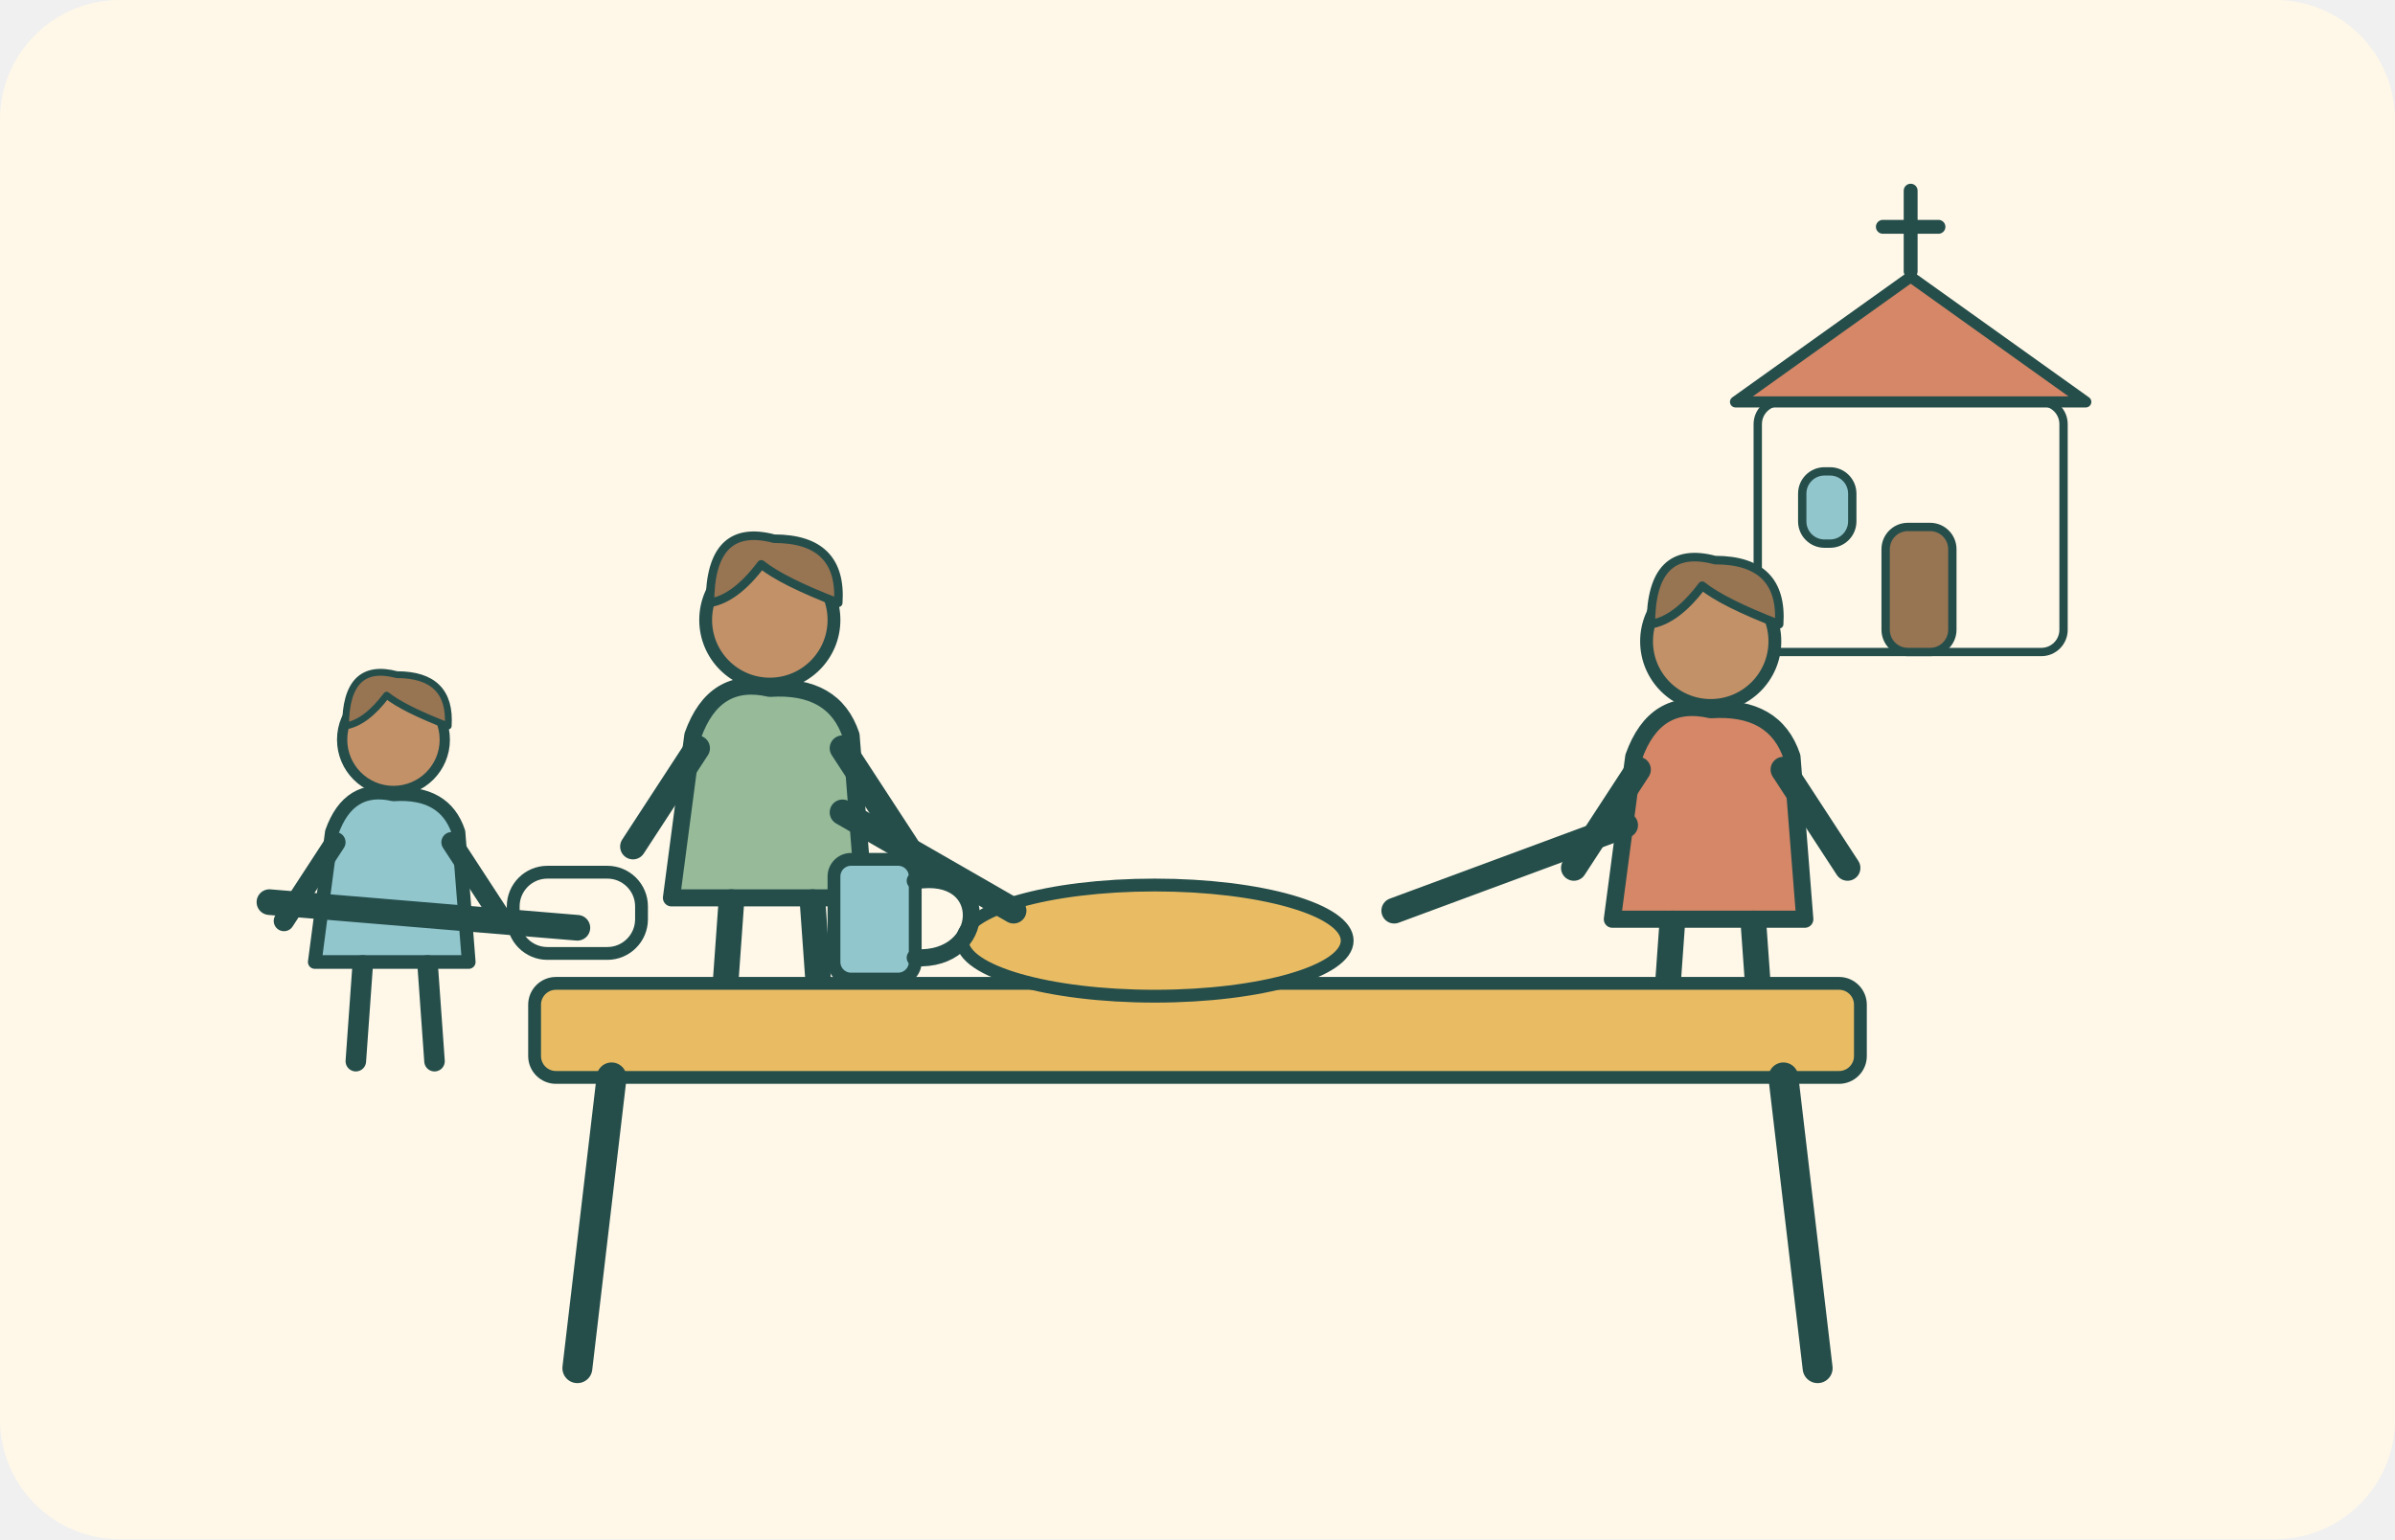
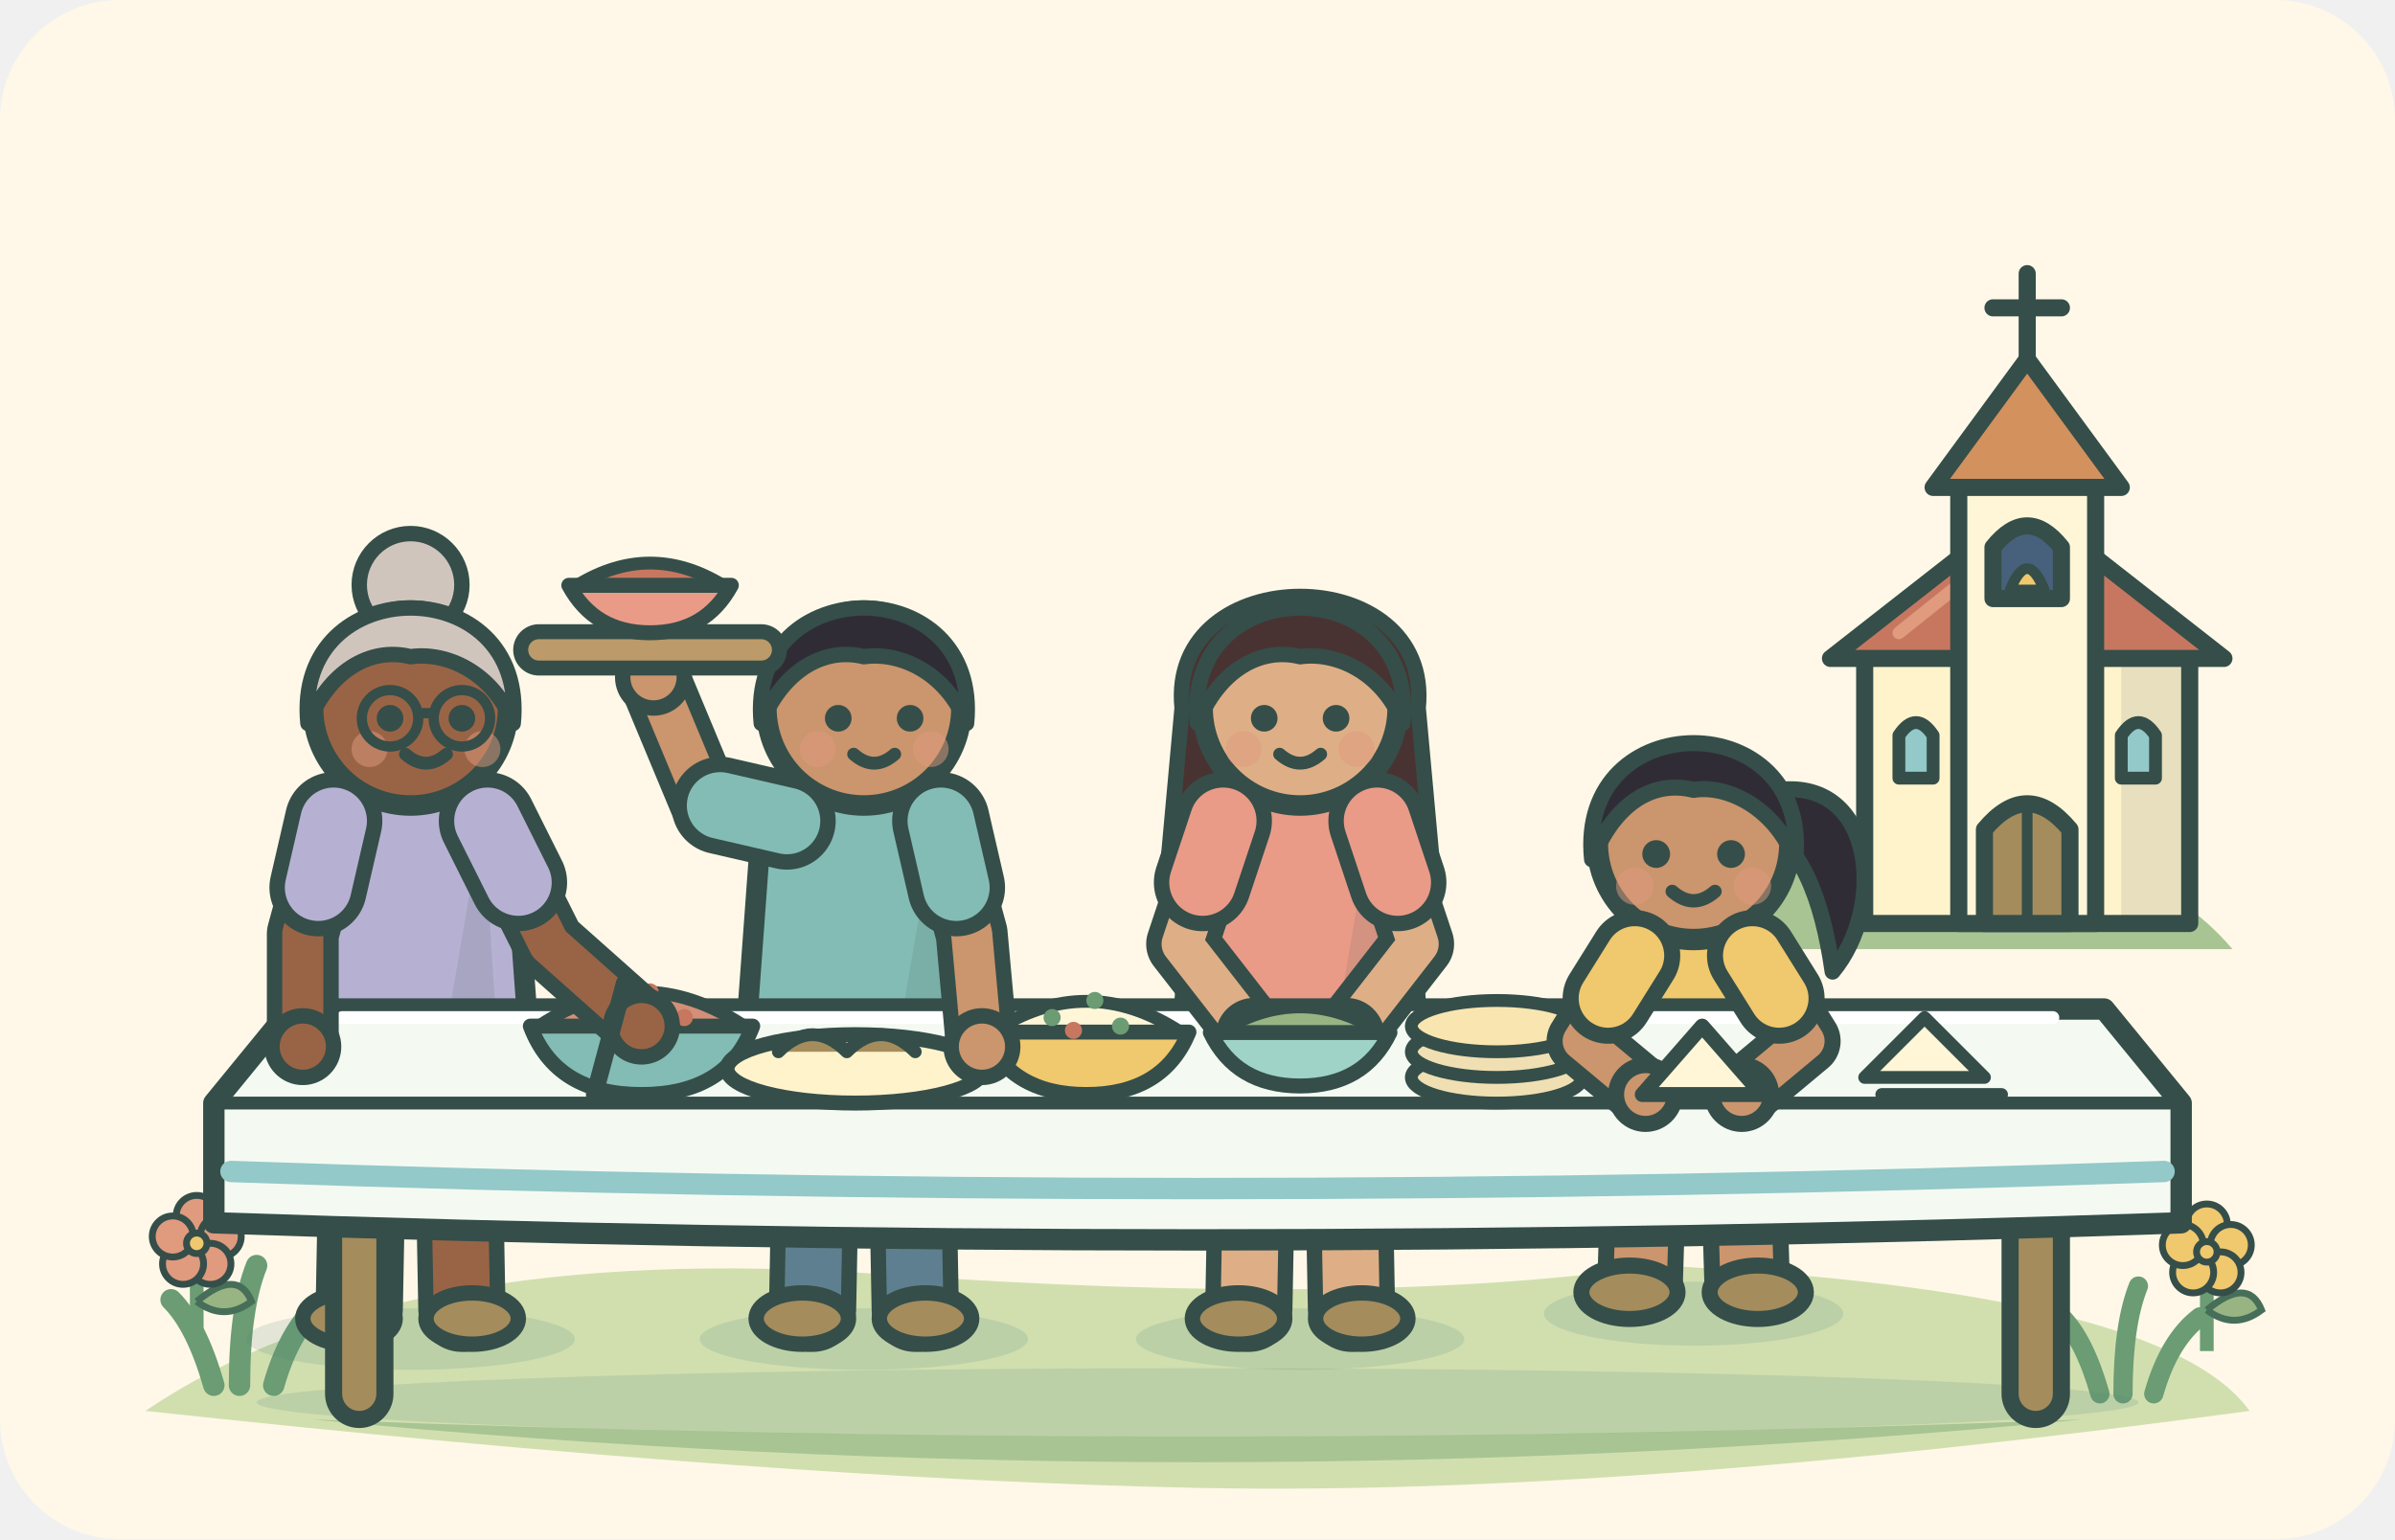
<svg xmlns="http://www.w3.org/2000/svg" viewBox="0 0 560 360" role="img">
  <rect width="560" height="360" rx="28" fill="#FFF8E8" />
-   <g transform="translate(411 94) scale(0.65)">
-     <rect x="0" y="0" width="110" height="90" rx="8" fill="#FFF8E8" stroke="#254E4B" stroke-width="3" />
-     <path d="M-8 0 L55 -45 L118 0 Z" fill="#D58767" stroke="#254E4B" stroke-width="4" stroke-linecap="round" stroke-linejoin="round" />
-     <rect x="46" y="45" width="24" height="45" rx="8" fill="#977452" stroke="#254E4B" stroke-width="3" />
-     <rect x="16" y="25" width="18" height="26" rx="8" fill="#91C6CD" stroke="#254E4B" stroke-width="3" />
-     <path d="M55 -47 L55 -76 M45 -63 L65 -63" fill="none" stroke="#254E4B" stroke-width="5" stroke-linecap="round" stroke-linejoin="round" />
-   </g>
-   <g transform="translate(92 173) scale(0.8)">
-     <circle cx="0" cy="0" r="15" fill="#C39168" stroke="#254E4B" stroke-width="3" />
-     <path d="M-14 -4 Q-14 -23 1 -19 Q17 -19 16 -4 Q3 -9 -2 -13 Q-8 -5 -14 -4" fill="#977452" stroke="#254E4B" stroke-width="2" stroke-linecap="round" stroke-linejoin="round" />
-     <path d="M-18 27 Q-13 13 0 16 Q15 15 19 27 L22 65 L-23 65 Z" fill="#91C6CD" stroke="#254E4B" stroke-width="4" stroke-linecap="round" stroke-linejoin="round" />
-     <path d="M-9 66 L-11 94 M10 66 L12 94" fill="none" stroke="#254E4B" stroke-width="6" stroke-linecap="round" stroke-linejoin="round" />
-     <path d="M-17 30 L-32 53 M17 30 L32 53" fill="none" stroke="#254E4B" stroke-width="6" stroke-linecap="round" stroke-linejoin="round" />
-   </g>
-   <g transform="translate(180 145) scale(1)">
-     <circle cx="0" cy="0" r="15" fill="#C39168" stroke="#254E4B" stroke-width="3" />
-     <path d="M-14 -4 Q-14 -23 1 -19 Q17 -19 16 -4 Q3 -9 -2 -13 Q-8 -5 -14 -4" fill="#977452" stroke="#254E4B" stroke-width="2" stroke-linecap="round" stroke-linejoin="round" />
-     <path d="M-18 27 Q-13 13 0 16 Q15 15 19 27 L22 65 L-23 65 Z" fill="#97BA99" stroke="#254E4B" stroke-width="4" stroke-linecap="round" stroke-linejoin="round" />
-     <path d="M-9 66 L-11 94 M10 66 L12 94" fill="none" stroke="#254E4B" stroke-width="6" stroke-linecap="round" stroke-linejoin="round" />
-     <path d="M-17 30 L-32 53 M17 30 L32 53" fill="none" stroke="#254E4B" stroke-width="6" stroke-linecap="round" stroke-linejoin="round" />
-   </g>
-   <g transform="translate(400 150) scale(1)">
-     <circle cx="0" cy="0" r="15" fill="#C39168" stroke="#254E4B" stroke-width="3" />
-     <path d="M-14 -4 Q-14 -23 1 -19 Q17 -19 16 -4 Q3 -9 -2 -13 Q-8 -5 -14 -4" fill="#977452" stroke="#254E4B" stroke-width="2" stroke-linecap="round" stroke-linejoin="round" />
-     <path d="M-18 27 Q-13 13 0 16 Q15 15 19 27 L22 65 L-23 65 Z" fill="#D58767" stroke="#254E4B" stroke-width="4" stroke-linecap="round" stroke-linejoin="round" />
-     <path d="M-9 66 L-11 94 M10 66 L12 94" fill="none" stroke="#254E4B" stroke-width="6" stroke-linecap="round" stroke-linejoin="round" />
-     <path d="M-17 30 L-32 53 M17 30 L32 53" fill="none" stroke="#254E4B" stroke-width="6" stroke-linecap="round" stroke-linejoin="round" />
-   </g>
-   <rect x="125" y="230" width="310" height="22" rx="5" fill="#E9BC64" stroke="#254E4B" stroke-width="3" />
-   <path d="M143 252 L135 320 M417 252 L425 320" fill="none" stroke="#254E4B" stroke-width="7" stroke-linecap="round" stroke-linejoin="round" />
-   <ellipse cx="270" cy="220" rx="45" ry="13" fill="#E9BC64" stroke="#254E4B" stroke-width="3" />
-   <rect x="195" y="201" width="19" height="28" rx="4" fill="#91C6CD" stroke="#254E4B" stroke-width="3" />
-   <path d="M214 206 C232 203 231 225 214 224" fill="none" stroke="#254E4B" stroke-width="4" stroke-linecap="round" stroke-linejoin="round" />
-   <rect x="120" y="204" width="30" height="19" rx="8" fill="#FFF8E8" stroke="#254E4B" stroke-width="3" />
-   <path d="M63 211 L135 217 M197 190 L237 213 M380 193 L326 213" fill="none" stroke="#254E4B" stroke-width="6" stroke-linecap="round" stroke-linejoin="round" />
+   <path d="M34 330Q93 290 206 298T388 296Q506 302 526 330Q378 350 280 348T34 330Z" fill="#D1DFAF" />
+   <path d="M73 332Q280 352 487 332Q280 340 73 332Z" fill="#A8C493" />
+   <path d="M380 222Q400 196 450 196Q500 196 522 222Z" fill="#A8C493" />
+   <g stroke="#354E49" stroke-width="4" stroke-linejoin="round" stroke-linecap="round">
+     <path d="M436 150H512V216H436Z" fill="#FFF3CC" />
+     <path d="M496 150H512V216H496Z" fill="#354E49" opacity=".12" stroke="none" />
+     <path d="M428 154L474 118L520 154Z" fill="#C77760" />
+     <path d="M444 148L474 124" stroke="#E09A7E" stroke-width="3" />
+     <path d="M458 112H490V216H458Z" fill="#FFF6D8" />
+     <path d="M452 114L474 84L496 114Z" fill="#D3915E" />
+     <path d="M474 84V64M466 72H482" />
+     <path d="M466 140V128Q474 118 482 128V140Z" fill="#47617C" />
+     <path d="M470 138q4 -10 8 0Z" fill="#F0C86D" stroke-width="2.5" />
+     <path d="M464 216V194Q474 182 484 194V216Z" fill="#A48C5C" />
+     <path d="M474 188V216" stroke-width="2.5" />
+     <path d="M444 182v-10q4 -6 8 0v10ZM496 182v-10q4 -6 8 0v10Z" fill="#93C9C8" stroke-width="3" />
+   </g>
+   <path transform="translate(60 324) scale(1)" d="M-10 0Q-14 -14 -20 -20M-4 0Q-4 -18 0 -28M4 0Q8 -14 16 -20" fill="none" stroke="#6B9C73" stroke-width="5" stroke-linecap="round" />
+   <path transform="translate(500 326) scale(0.9)" d="M-10 0Q-14 -14 -20 -20M-4 0Q-4 -18 0 -28M4 0Q8 -14 16 -20" fill="none" stroke="#6B9C73" stroke-width="5" stroke-linecap="round" />
+   <g transform="translate(46 290) scale(0.8)" stroke="#354E49" stroke-width="2">
+     <path d="M0 0V30" stroke="#6B9C73" stroke-width="4" />
+     <path d="M0 18q12 -10 16 0q-8 6 -16 0" fill="#98B483" stroke="#476E59" />
+     <g fill="#E09A7E">
+       <circle cx="0" cy="-7" r="6" />
+       <circle cx="7" cy="-1" r="6" />
+       <circle cx="4" cy="7" r="6" />
+       <circle cx="-4" cy="7" r="6" />
+       <circle cx="-7" cy="-1" r="6" />
+     </g>
+     <circle cx="0" cy="1" r="3" fill="#F0C86D" />
+   </g>
+   <g transform="translate(516 292) scale(0.8)" stroke="#354E49" stroke-width="2">
+     <path d="M0 0V30" stroke="#6B9C73" stroke-width="4" />
+     <path d="M0 18q12 -10 16 0q-8 6 -16 0" fill="#98B483" stroke="#476E59" />
+     <g fill="#F0C86D">
+       <circle cx="0" cy="-7" r="6" />
+       <circle cx="7" cy="-1" r="6" />
+       <circle cx="4" cy="7" r="6" />
+       <circle cx="-4" cy="7" r="6" />
+       <circle cx="-7" cy="-1" r="6" />
+     </g>
+     <circle cx="0" cy="1" r="3" fill="#F0C86D" />
+   </g>
+   <ellipse cx="280" cy="328" rx="220" ry="8" fill="#4E7E78" opacity=".16" />
+   <g transform="translate(96 312) scale(1.2)" stroke="#354E49" stroke-linecap="round" stroke-linejoin="round">
+     <ellipse cx="0" cy="1" rx="32" ry="6" fill="#4E7E78" opacity=".16" stroke="none" />
+     <g fill="none">
+       <path d="M-9 -58L-10 -5M9 -58L10 -5" stroke-width="17" />
+       <path d="M-9 -58L-10 -5M9 -58L10 -5" stroke="#996445" stroke-width="11" />
+     </g>
+     <g fill="#A48C5C" stroke-width="3">
+       <ellipse cx="-12" cy="-3" rx="9" ry="5" />
+       <ellipse cx="12" cy="-3" rx="9" ry="5" />
+     </g>
+     <path d="M-19 -64L-29 -28Q0 -23 29 -28L19 -64Z" fill="#83BCB4" stroke-width="3.5" />
+     <g stroke-width="3">
+       <circle cx="0" cy="-146" r="10" fill="#D0C5BD" />
+     </g>
+     <path d="M-20 -99Q-20 -108 -11 -108H11Q20 -108 20 -99L23 -58Q0 -52 -23 -58Z" fill="#B6B1D2" stroke-width="4" />
+     <path d="M14 -102L17 -56Q10 -54 6 -54Q12 -88 14 -102Z" fill="#354E49" opacity=".12" stroke="none" />
+     <circle cx="0" cy="-122" r="19" fill="#996445" stroke-width="4" />
+     <path stroke-width="3" d="M-20 -119C-23 -149 23 -149 20 -119C16 -129 7 -133 0 -132C-8 -134 -16 -129 -20 -119Z" fill="#D0C5BD" />
+     <g fill="#354E49" stroke="none">
+       <circle cx="-4" cy="-120" r="2.6" />
+       <circle cx="10" cy="-120" r="2.6" />
+     </g>
+     <g fill="#E09A7E" stroke="none" opacity=".5">
+       <circle cx="-8" cy="-114" r="3.5" />
+       <circle cx="14" cy="-114" r="3.5" />
+     </g>
+     <path d="M-1 -113q4 3.5 8 0" fill="none" stroke-width="2.5" />
+     <g fill="none" stroke-width="2">
+       <circle cx="-4" cy="-120" r="5.5" />
+       <circle cx="10" cy="-120" r="5.5" />
+       <path d="M1.5 -121h3" />
+     </g>
+   </g>
+   <g transform="translate(202 312) scale(1.2)" stroke="#354E49" stroke-linecap="round" stroke-linejoin="round">
+     <ellipse cx="0" cy="1" rx="32" ry="6" fill="#4E7E78" opacity=".16" stroke="none" />
+     <g fill="none">
+       <path d="M-9 -58L-10 -5M9 -58L10 -5" stroke-width="17" />
+       <path d="M-9 -58L-10 -5M9 -58L10 -5" stroke="#5E7F8F" stroke-width="11" />
+     </g>
+     <g fill="#A48C5C" stroke-width="3">
+       <ellipse cx="-12" cy="-3" rx="9" ry="5" />
+       <ellipse cx="12" cy="-3" rx="9" ry="5" />
+     </g>
+     <path d="M-20 -99Q-20 -108 -11 -108H11Q20 -108 20 -99L23 -58Q0 -52 -23 -58Z" fill="#83BCB4" stroke-width="4" />
+     <path d="M14 -102L17 -56Q10 -54 6 -54Q12 -88 14 -102Z" fill="#354E49" opacity=".12" stroke="none" />
+     <circle cx="0" cy="-122" r="19" fill="#CB956D" stroke-width="4" />
+     <path stroke-width="3" d="M-20 -119C-23 -149 23 -149 20 -119C16 -129 7 -133 0 -132C-8 -134 -16 -129 -20 -119Z" fill="#302C36" />
+     <g fill="#354E49" stroke="none">
+       <circle cx="-5" cy="-120" r="2.6" />
+       <circle cx="9" cy="-120" r="2.6" />
+     </g>
+     <g fill="#E09A7E" stroke="none" opacity=".5">
+       <circle cx="-9" cy="-114" r="3.5" />
+       <circle cx="13" cy="-114" r="3.5" />
+     </g>
+     <path d="M-2 -113q4 3.5 8 0" fill="none" stroke-width="2.5" />
+   </g>
+   <g transform="translate(304 312) scale(1.2)" stroke="#354E49" stroke-linecap="round" stroke-linejoin="round">
+     <ellipse cx="0" cy="1" rx="32" ry="6" fill="#4E7E78" opacity=".16" stroke="none" />
+     <g fill="none">
+       <path d="M-9 -58L-10 -5M9 -58L10 -5" stroke-width="17" />
+       <path d="M-9 -58L-10 -5M9 -58L10 -5" stroke="#DEAF86" stroke-width="11" />
+     </g>
+     <g fill="#A48C5C" stroke-width="3">
+       <ellipse cx="-12" cy="-3" rx="9" ry="5" />
+       <ellipse cx="12" cy="-3" rx="9" ry="5" />
+     </g>
+     <path d="M-19 -64L-29 -28Q0 -23 29 -28L19 -64Z" fill="#DCA95F" stroke-width="3.5" />
+     <g stroke-width="3">
+       <path d="M-23 -122C-26 -151 26 -151 23 -122L26 -89Q0 -83 -26 -89Z" fill="#493332" />
+     </g>
+     <path d="M-20 -99Q-20 -108 -11 -108H11Q20 -108 20 -99L23 -58Q0 -52 -23 -58Z" fill="#E99B88" stroke-width="4" />
+     <path d="M14 -102L17 -56Q10 -54 6 -54Q12 -88 14 -102Z" fill="#354E49" opacity=".12" stroke="none" />
+     <circle cx="0" cy="-122" r="19" fill="#DEAF86" stroke-width="4" />
+     <path stroke-width="3" d="M-20 -119C-23 -149 23 -149 20 -119C16 -129 7 -133 0 -132C-8 -134 -16 -129 -20 -119Z" fill="#493332" />
+     <g fill="#354E49" stroke="none">
+       <circle cx="-7" cy="-120" r="2.6" />
+       <circle cx="7" cy="-120" r="2.6" />
+     </g>
+     <g fill="#E09A7E" stroke="none" opacity=".5">
+       <circle cx="-11" cy="-114" r="3.5" />
+       <circle cx="11" cy="-114" r="3.5" />
+     </g>
+     <path d="M-4 -113q4 3.5 8 0" fill="none" stroke-width="2.5" />
+   </g>
+   <g transform="translate(396 306) scale(1.25)" stroke="#354E49" stroke-linecap="round" stroke-linejoin="round">
+     <ellipse cx="0" cy="1" rx="28" ry="6" fill="#4E7E78" opacity=".16" stroke="none" />
+     <g fill="none">
+       <path d="M-9 -38L-10 -5M9 -38L10 -5" stroke-width="16" />
+       <path d="M-9 -38L-10 -5M9 -38L10 -5" stroke="#CB956D" stroke-width="10" />
+     </g>
+     <g fill="#A48C5C" stroke-width="3">
+       <ellipse cx="-12" cy="-3" rx="9" ry="5" />
+       <ellipse cx="12" cy="-3" rx="9" ry="5" />
+     </g>
+     <path d="M-16 -44L-18 -22H-2L0 -34L2 -22H18L16 -44Z" fill="#47617C" stroke-width="3.5" />
+     <g stroke-width="3">
+       <path d="M16 -97C34 -99 36 -75 26 -63C24 -77 20 -87 12 -91Z" fill="#302C36" />
+     </g>
+     <path d="M-16 -65Q-16 -74 -7 -74H7Q16 -74 16 -65L19 -38Q0 -32 -19 -38Z" fill="#F0C86D" stroke-width="4" />
+     <path d="M10 -68L13 -36Q6 -34 2 -34Q8 -54 10 -68Z" fill="#354E49" opacity=".12" stroke="none" />
+     <circle cx="0" cy="-87" r="18" fill="#CB956D" stroke-width="4" />
+     <path stroke-width="3" d="M-19 -84C-22 -113 22 -113 19 -84C15 -94 6 -98 0 -97C-8 -99 -15 -94 -19 -84Z" fill="#302C36" />
+     <g fill="#354E49" stroke="none">
+       <circle cx="-7" cy="-85" r="2.6" />
+       <circle cx="7" cy="-85" r="2.6" />
+     </g>
+     <g fill="#E09A7E" stroke="none" opacity=".5">
+       <circle cx="-11" cy="-79" r="3.5" />
+       <circle cx="11" cy="-79" r="3.5" />
+     </g>
+     <path d="M-4 -78q4 3.5 8 0" fill="none" stroke-width="2.5" />
+   </g>
+   <g stroke="#354E49" stroke-width="5" stroke-linejoin="round" stroke-linecap="round">
+     <path d="M84 270v56M476 270v56" stroke-width="16" />
+     <path d="M84 270v56M476 270v56" stroke="#A48C5C" stroke-width="8" />
+     <path d="M50 258L68 236H492L510 258V286Q280 294 50 286Z" fill="#F4FAF2" />
+     <path d="M50 258H510" stroke-width="3" />
+     <path d="M54 274Q280 282 506 274" fill="none" stroke="#93C9C8" stroke-width="5" />
+     <path d="M80 238H480" stroke="#FFFFFF" stroke-width="3" />
+     <path d="M126 240Q150 224 174 240Z" fill="#D38F78" stroke-width="3" />
+     <path d="M124 240H176Q170 256 150 256Q130 256 124 240Z" fill="#83BCB4" stroke-width="3.5" />
+     <g fill="#C77760" stroke="none">
+       <circle cx="142" cy="236" r="2" />
+       <circle cx="152" cy="232" r="2" />
+       <circle cx="160" cy="238" r="2" />
+     </g>
+     <path d="M232 241.4Q254 227 276 241.4Z" fill="#FFF6D8" stroke-width="3" />
+     <path d="M230 241.4H278Q272 256 254 256Q236 256 230 241.4Z" fill="#F0C86D" stroke-width="3.5" />
+     <g fill="#6B9C73" stroke="none">
+       <circle cx="246" cy="238" r="2" />
+       <circle cx="256" cy="234" r="2" />
+       <circle cx="262" cy="240" r="2" />
+     </g>
+     <circle cx="251" cy="241" r="2" fill="#C77760" stroke="none" />
+     <ellipse cx="200" cy="250" rx="30" ry="8" fill="#FFF3CC" stroke-width="3.5" />
+     <path d="M182 246q8 -8 16 0q8 -8 16 0" fill="#A48C5C" stroke-width="3" />
+     <g stroke-width="3">
+       <ellipse cx="350" cy="252" rx="20" ry="6" fill="#F0DFB2" />
+       <ellipse cx="350" cy="246" rx="20" ry="6" fill="#F0DFB2" />
+       <ellipse cx="350" cy="240" rx="20" ry="6" fill="#F9E5AF" />
+     </g>
+     <g stroke-width="3">
+       <path d="M436 252l14 -14l14 14Z" fill="#FFF6D8" />
+       <path d="M440 256h28" />
+     </g>
+   </g>
+   <g transform="translate(96 312) scale(1.2)" stroke="#354E49" stroke-linecap="round" stroke-linejoin="round">
+     <g fill="none">
+       <path d="M-15 -100L-21 -78L-21 -56M15 -100L27 -76L45 -60" stroke-width="14" />
+       <path d="M-15 -100L-21 -78L-21 -56M15 -100L27 -76L45 -60" stroke="#996445" stroke-width="8" />
+     </g>
+     <g fill="#996445" stroke-width="3">
+       <circle cx="-21" cy="-56" r="6" />
+       <circle cx="45" cy="-60" r="6" />
+     </g>
+     <g fill="none">
+       <path d="M-15 -100L-18 -87M15 -100L21 -88" stroke-width="19" />
+       <path d="M-15 -100L-18 -87M15 -100L21 -88" stroke="#B6B1D2" stroke-width="13" />
+     </g>
+   </g>
+   <g transform="translate(202 312) scale(1.2)" stroke="#354E49" stroke-linecap="round" stroke-linejoin="round">
+     <g fill="none">
+       <path d="M-15 -100L-31 -104L-41 -128M15 -100L21 -78L23 -56" stroke-width="14" />
+       <path d="M-15 -100L-31 -104L-41 -128M15 -100L21 -78L23 -56" stroke="#CB956D" stroke-width="8" />
+     </g>
+     <g fill="#CB956D" stroke-width="3">
+       <circle cx="-41" cy="-128" r="6" />
+       <circle cx="23" cy="-56" r="6" />
+     </g>
+     <g fill="none">
+       <path d="M-15 -100L-28 -103M15 -100L18 -87" stroke-width="19" />
+       <path d="M-15 -100L-28 -103M15 -100L18 -87" stroke="#83BCB4" stroke-width="13" />
+     </g>
+   </g>
+   <g transform="translate(304 312) scale(1.2)" stroke="#354E49" stroke-linecap="round" stroke-linejoin="round">
+     <g fill="none">
+       <path d="M-15 -100L-23 -76L-9 -58M15 -100L23 -76L9 -58" stroke-width="14" />
+       <path d="M-15 -100L-23 -76L-9 -58M15 -100L23 -76L9 -58" stroke="#DEAF86" stroke-width="8" />
+     </g>
+     <g fill="#DEAF86" stroke-width="3">
+       <circle cx="-9" cy="-58" r="6" />
+       <circle cx="9" cy="-58" r="6" />
+     </g>
+     <g fill="none">
+       <path d="M-15 -100L-19 -88M15 -100L19 -88" stroke-width="19" />
+       <path d="M-15 -100L-19 -88M15 -100L19 -88" stroke="#E99B88" stroke-width="13" />
+     </g>
+   </g>
+   <g transform="translate(396 306) scale(1.25)" stroke="#354E49" stroke-linecap="round" stroke-linejoin="round">
+     <g fill="none">
+       <path d="M-11 -66L-21 -50L-9 -40M11 -66L21 -50L9 -40" stroke-width="13" />
+       <path d="M-11 -66L-21 -50L-9 -40M11 -66L21 -50L9 -40" stroke="#CB956D" stroke-width="7" />
+     </g>
+     <g fill="#CB956D" stroke-width="3">
+       <circle cx="-9" cy="-40" r="5.5" />
+       <circle cx="9" cy="-40" r="5.5" />
+     </g>
+     <g fill="none">
+       <path d="M-11 -66L-16 -58M11 -66L16 -58" stroke-width="17" />
+       <path d="M-11 -66L-16 -58M11 -66L16 -58" stroke="#F0C86D" stroke-width="11" />
+     </g>
+   </g>
+   <g stroke="#354E49" stroke-width="3.5" stroke-linejoin="round" stroke-linecap="round">
+     <path d="M126 152H178" stroke-width="12" />
+     <path d="M126 152H178" stroke="#BC9A69" stroke-width="5" />
+     <path d="M135 136.9Q152 126.5 169 136.9Z" fill="#C77760" stroke-width="3" />
+     <path d="M133 136.9H171Q165 148 152 148Q139 148 133 136.9Z" fill="#E99B88" stroke-width="3.5" />
+     <path d="M139 256L146 230" stroke-width="4" />
+     <path d="M285 241.5Q304 229.5 323 241.5Z" fill="#98B483" stroke-width="3" />
+     <path d="M283 241.5H325Q319 254 304 254Q289 254 283 241.5Z" fill="#9FD3C7" stroke-width="3.5" />
+     <path d="M384 256l14 -16l14 16Z" fill="#FFF6D8" />
+   </g>
</svg>
